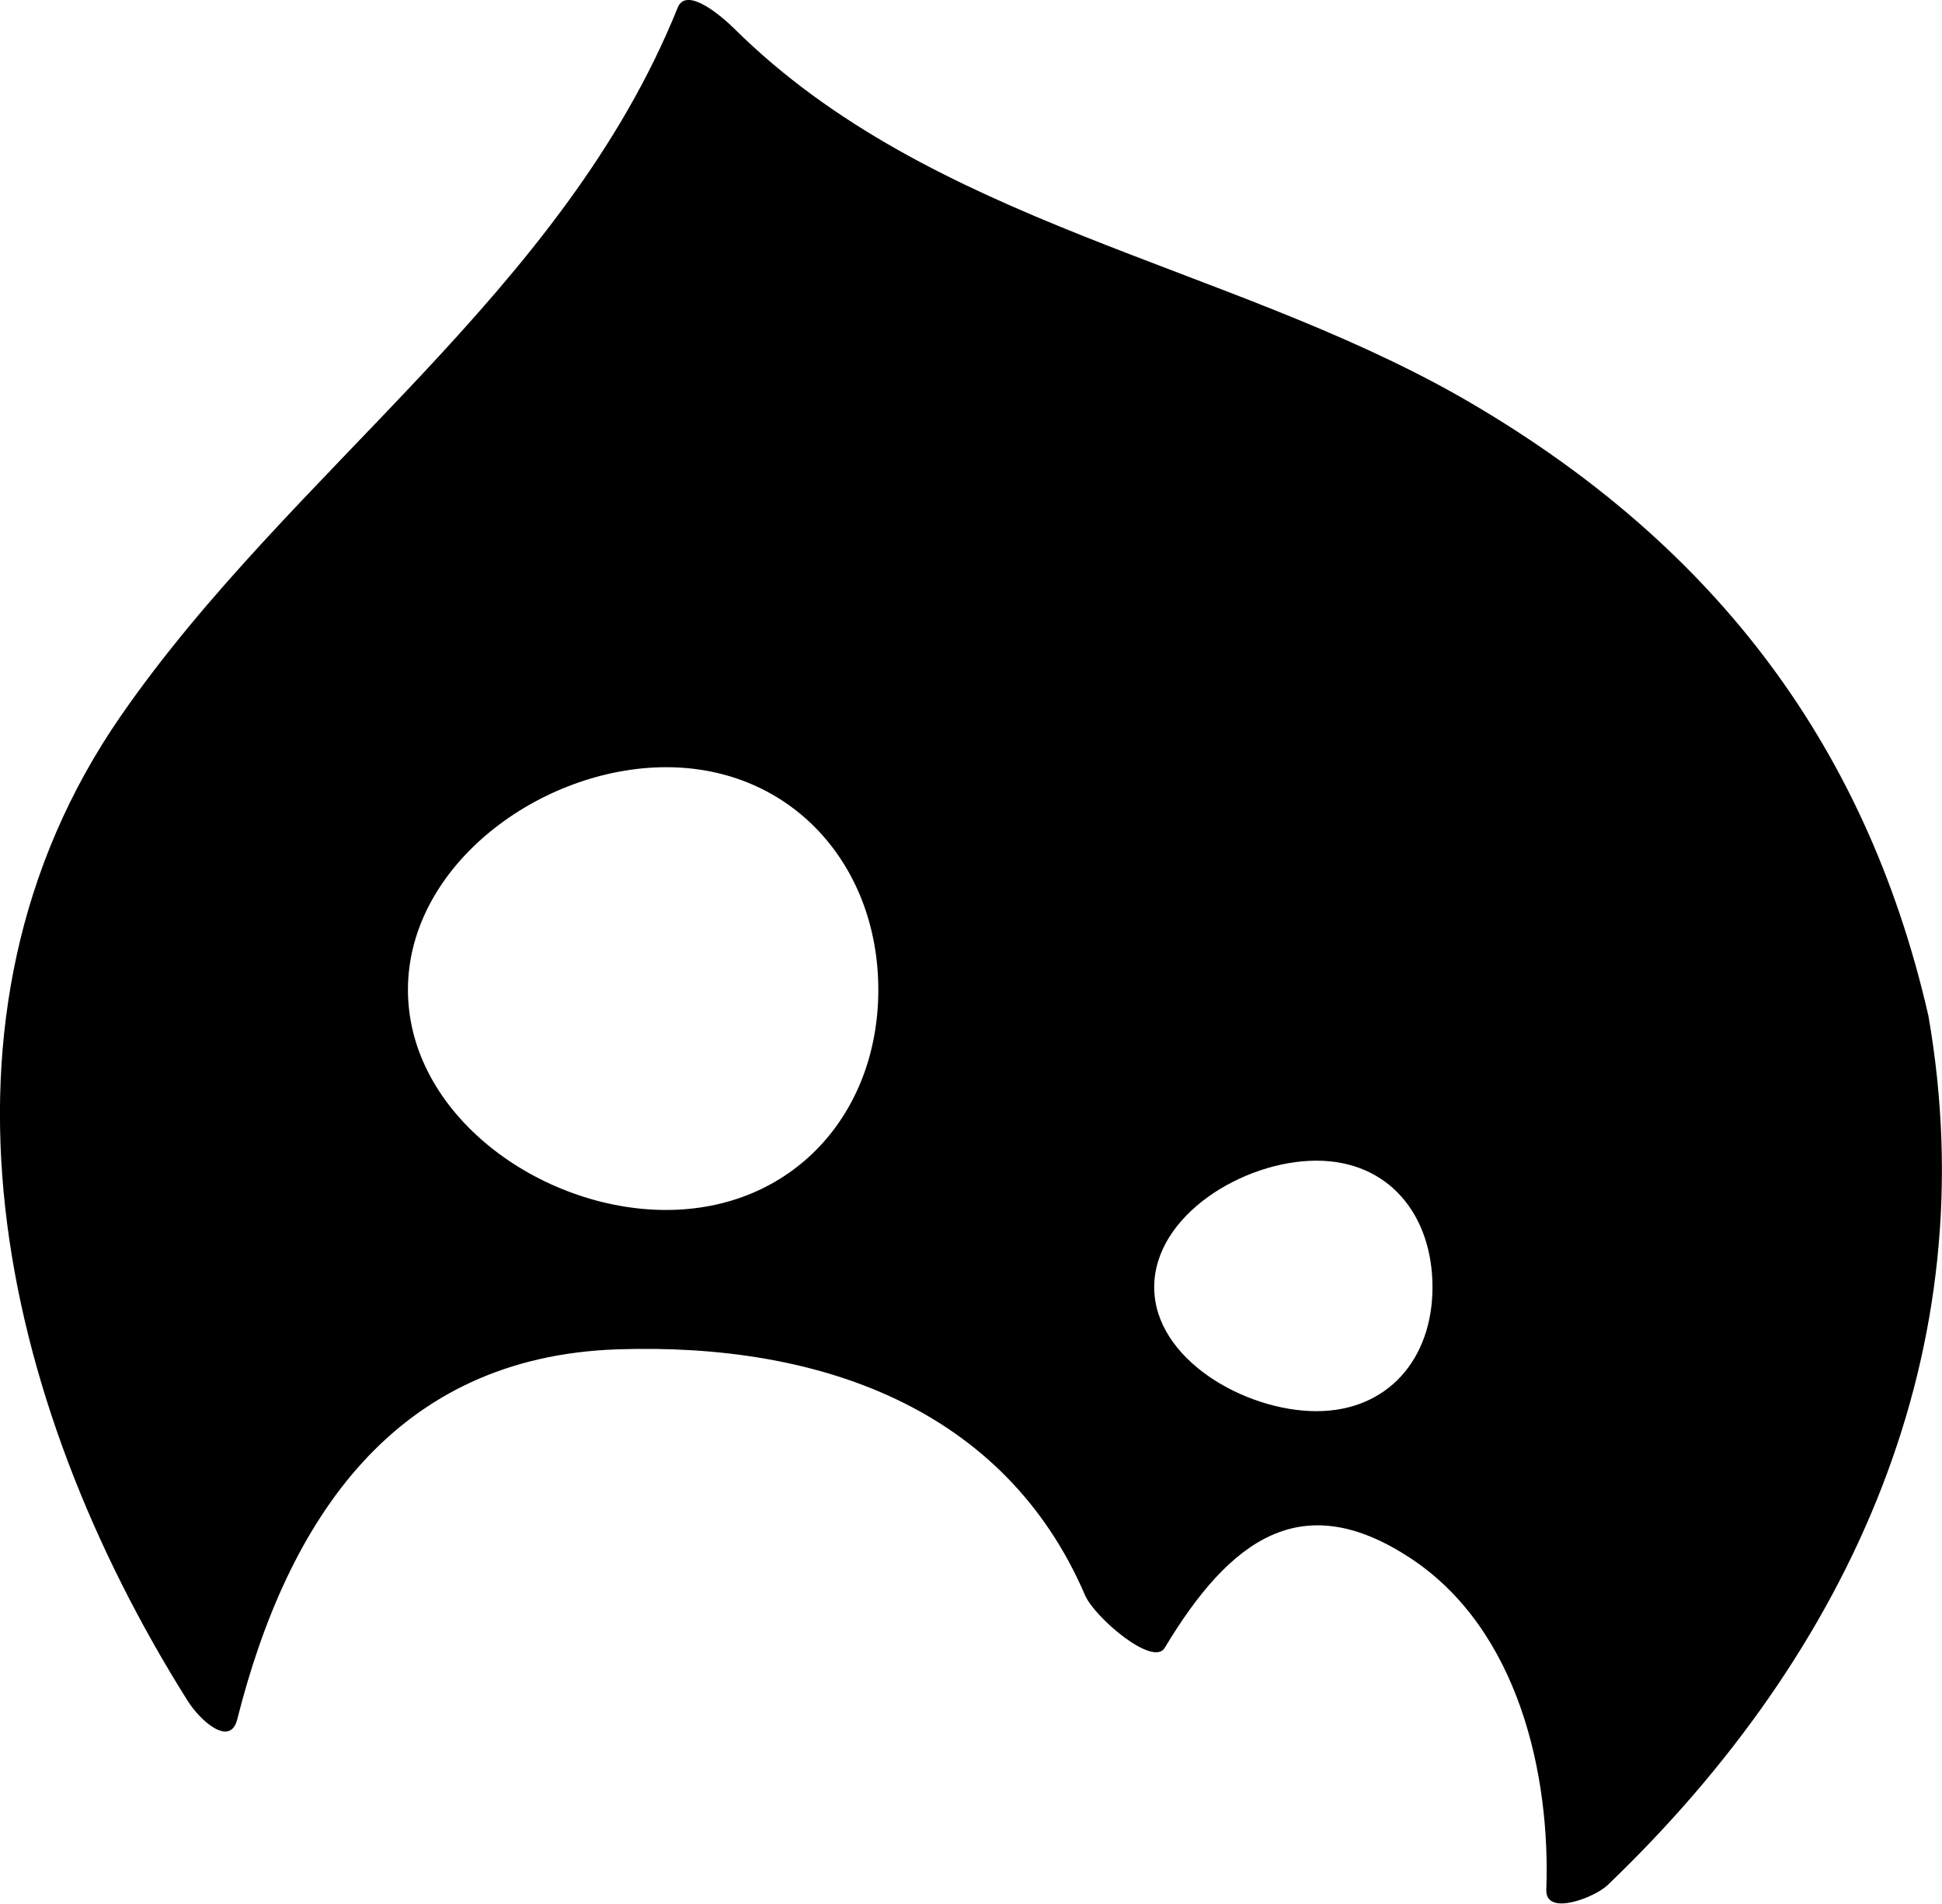
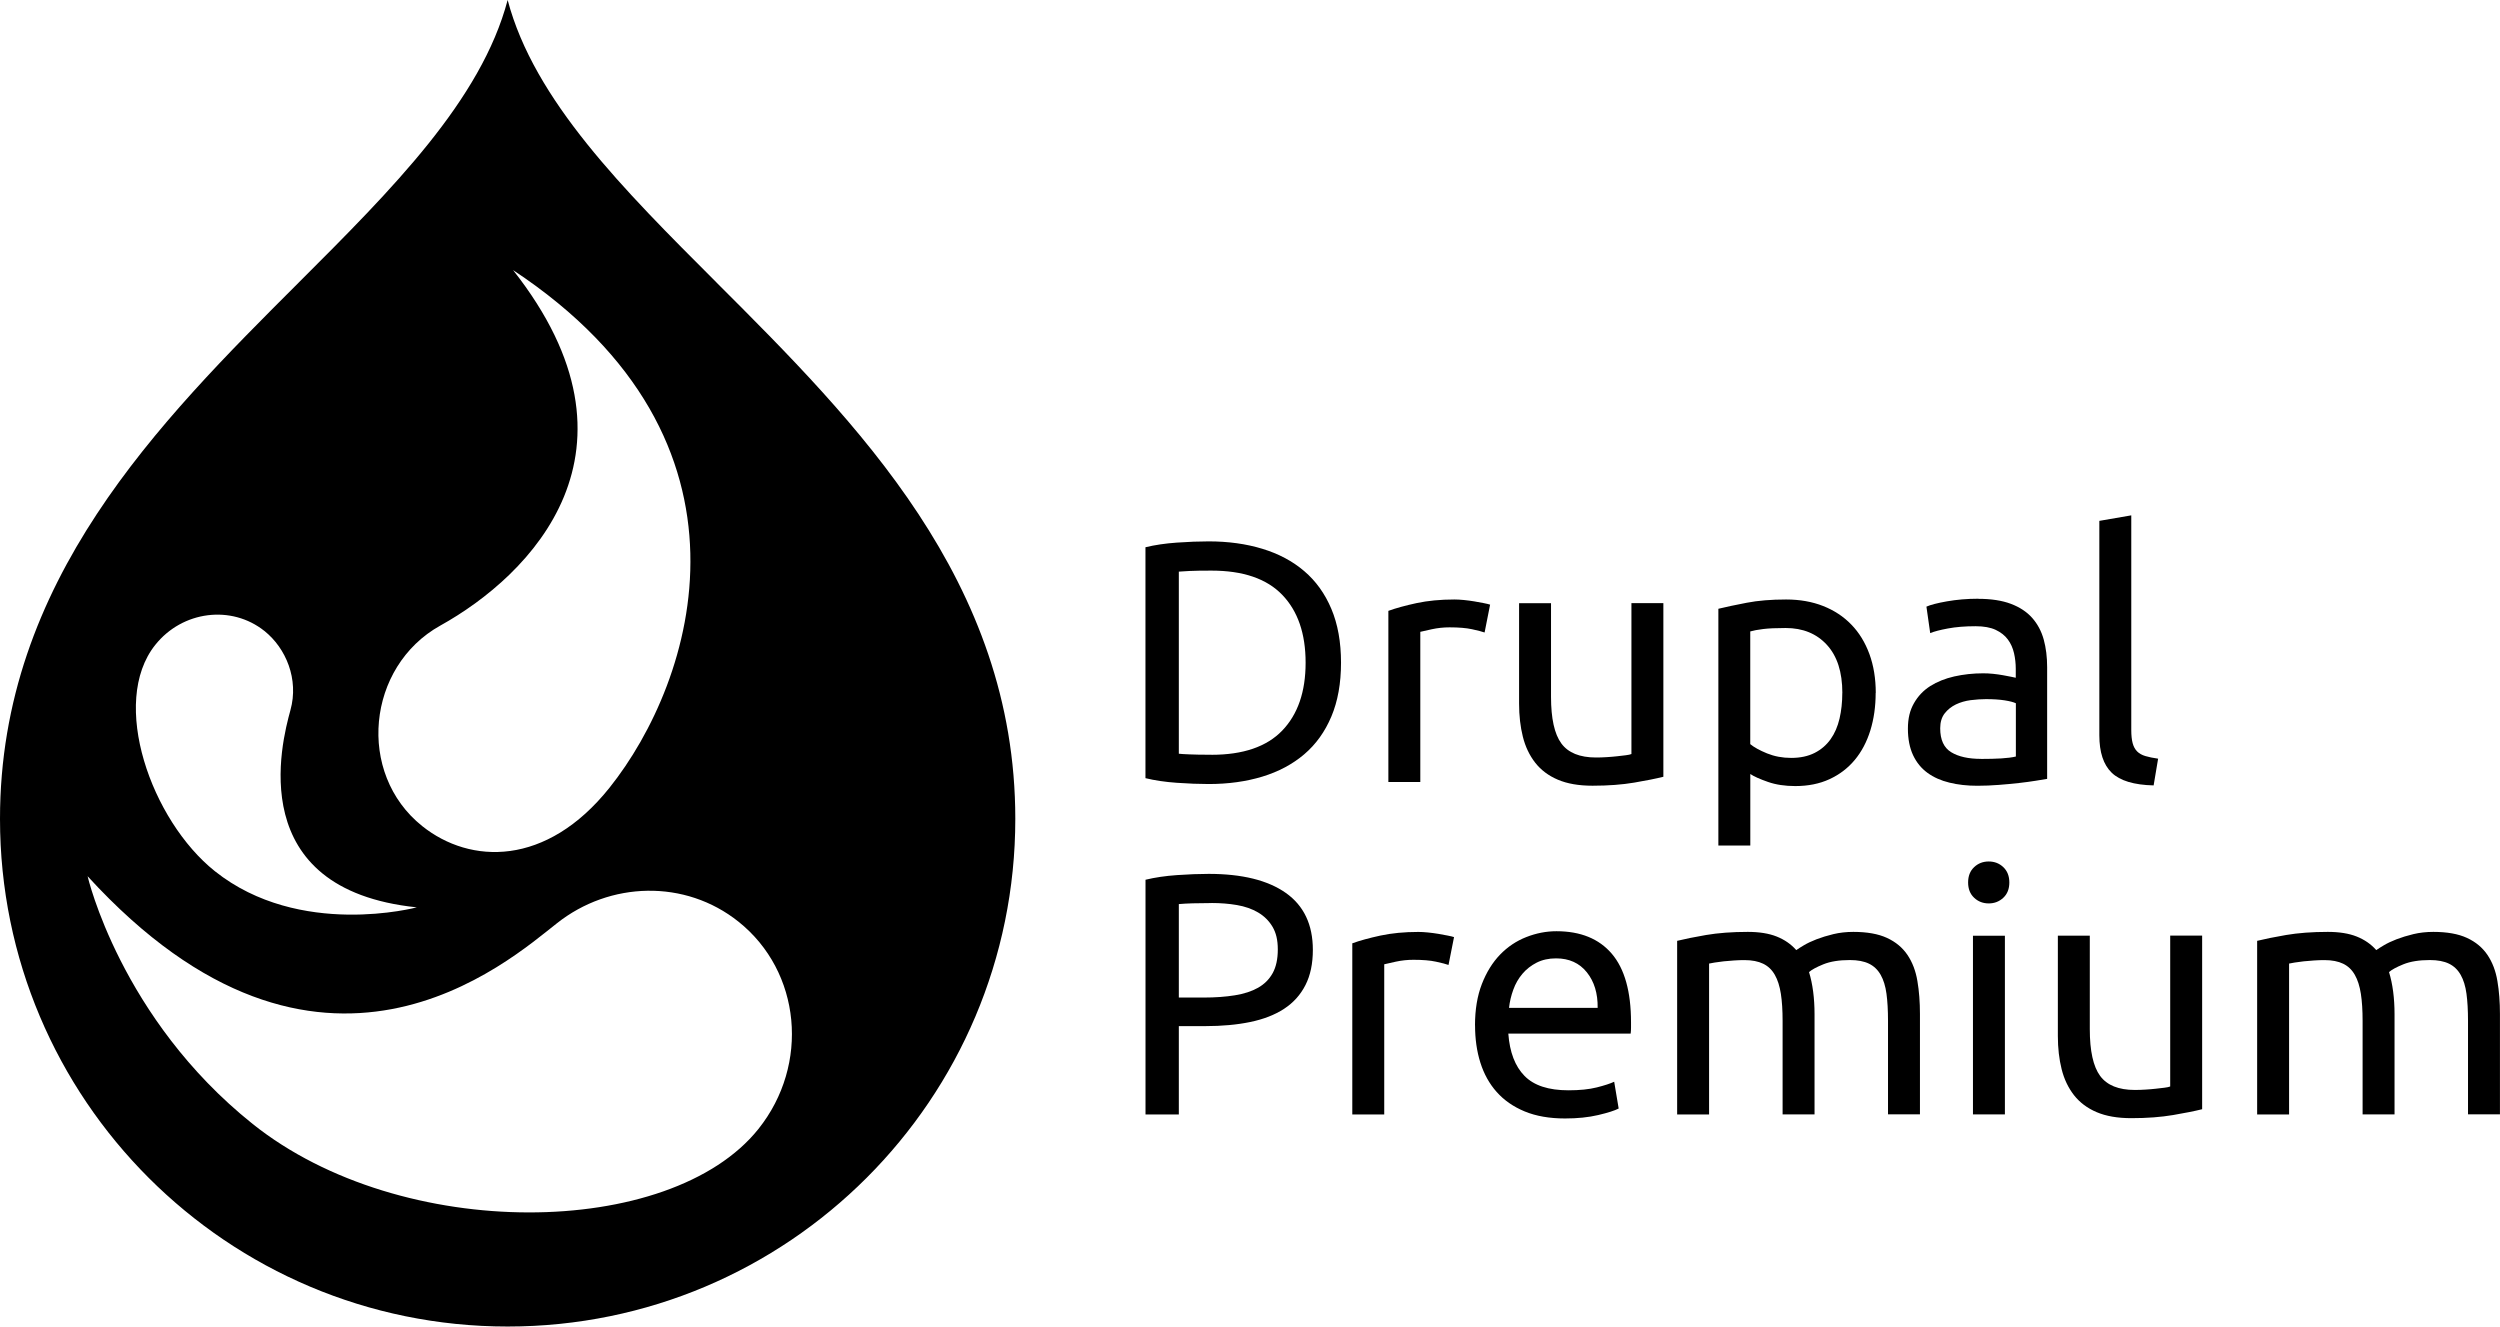
- <svg xmlns="http://www.w3.org/2000/svg" viewBox="0 0 130.01 127.42">
-   <g id="Lag_2" data-name="Lag 2">
-     <g id="Lag_1-2" data-name="Lag 1">
-       <path d="M129.1,68c-4.26-18.62-14.86-32-31.37-41.45C82,17.62,62.36,15,49.17,1.93c-.88-.87-3.22-2.87-3.8-1.42C37.66,19.65,19.53,31.39,8.08,47.94c-13.92,20.13-8.17,45.79,4.47,65.9.87,1.39,2.86,3.12,3.33,1.27,3.38-13.4,10.55-24.29,25.48-24.78,13.53-.45,25.9,3.95,31.28,16.46.64,1.49,4.55,4.82,5.33,3.53,4.4-7.33,9.21-10.79,16.47-6s9.36,14.54,9.08,22.18c-.07,1.82,3.23.53,4.1-.3C124,110.51,133,90.36,129.1,68ZM95.9,86.17c0,4.81-3,8.3-7.77,8.3S77.27,91,77.27,86.17s6-8.47,10.86-8.47S95.9,81.35,95.9,86.17ZM58.8,66.26C58.8,74.62,53,81,44.59,81S27.31,74.62,27.31,66.26s8.92-14.9,17.29-14.9S58.8,57.89,58.8,66.26Z" />
-     </g>
+ <svg xmlns="http://www.w3.org/2000/svg" id="Layer_1" data-name="Layer 1" viewBox="0 0 490 260">
+   <path d="m140.45,55.38h0C122.15,37.09,104.69,19.66,99.5,0c-5.2,19.66-22.65,37.09-40.95,55.38C31.11,82.8,0,113.88,0,160.5c0,54.95,44.55,99.5,99.5,99.5s99.5-44.55,99.5-99.5c0-46.61-31.11-77.69-58.56-105.12Zm-54.16,67.24c17.7-9.82,42.18-34.3,14.27-69.68,50.75,33.55,35.6,80.56,18.9,101.46-12.37,15.49-27.28,15.04-36.7,7.52-12.96-10.35-10.85-31.29,3.53-39.3Zm-55.86,3.78c5.33-6.68,14.93-7.9,21.41-2.72,4.19,3.35,6.78,9.43,5.08,15.53-1.75,6.36-9.25,35.11,24.77,38.63h0s-22.95,6.16-39.58-7.09c-12.47-9.95-20.67-33.08-11.68-44.35Zm118.22,94.88c-17.24,21.59-69.9,22.35-99.12-.98-25.93-20.71-32.36-48.56-32.36-48.56,45.59,49.87,82.65,16.52,91.99,9.22,10.36-8.21,25.11-8.68,35.6-.3,12.26,9.79,13.98,27.99,3.89,40.62Z" />
+   <g>
+     <path d="m262.84,129.89c0,4.04-.63,7.55-1.89,10.54-1.26,2.99-3.03,5.46-5.32,7.41-2.29,1.95-5.03,3.41-8.22,4.38-3.19.97-6.69,1.45-10.51,1.45-1.89,0-3.96-.08-6.23-.24-2.27-.16-4.32-.46-6.16-.91v-45.26c1.84-.45,3.89-.75,6.16-.91,2.27-.16,4.34-.24,6.23-.24,3.82,0,7.32.48,10.51,1.45,3.19.97,5.93,2.42,8.22,4.38,2.29,1.95,4.06,4.42,5.32,7.41,1.26,2.99,1.89,6.5,1.89,10.54Zm-25.39,18.05c6.2,0,10.82-1.58,13.87-4.75,3.05-3.17,4.58-7.6,4.58-13.3s-1.53-10.14-4.58-13.3c-3.05-3.17-7.68-4.75-13.87-4.75-1.84,0-3.27.02-4.28.07-1.01.05-1.72.09-2.12.13v35.69c.4.05,1.11.09,2.12.13,1.01.05,2.44.07,4.28.07Z" />
+     <path d="m285.06,117.5c.54,0,1.16.03,1.85.1.7.07,1.38.16,2.05.27s1.29.23,1.85.34c.56.11.98.21,1.25.3l-1.08,5.46c-.49-.18-1.31-.39-2.46-.64-1.14-.25-2.62-.37-4.41-.37-1.17,0-2.32.12-3.47.37-1.14.25-1.9.42-2.26.51v29.43h-6.26v-33.54c1.48-.54,3.32-1.04,5.52-1.52,2.2-.47,4.67-.71,7.41-.71Z" />
+     <path d="m326.01,152.25c-1.44.36-3.33.74-5.69,1.14s-5.08.61-8.18.61c-2.69,0-4.96-.39-6.8-1.18-1.84-.78-3.32-1.9-4.44-3.33-1.12-1.44-1.93-3.13-2.42-5.09-.49-1.95-.74-4.12-.74-6.5v-19.67h6.26v18.32c0,4.27.67,7.32,2.02,9.16,1.35,1.84,3.61,2.76,6.8,2.76.67,0,1.37-.02,2.09-.07.72-.04,1.39-.1,2.02-.17.63-.07,1.2-.13,1.72-.2.52-.07.89-.14,1.11-.24v-29.57h6.26v34.01Z" />
+     <path d="m367.63,135.82c0,2.65-.35,5.1-1.04,7.34-.7,2.25-1.72,4.18-3.06,5.79-1.35,1.62-3,2.87-4.95,3.77-1.95.9-4.19,1.35-6.7,1.35-2.02,0-3.81-.27-5.35-.81-1.55-.54-2.71-1.05-3.47-1.55v14.01h-6.26v-46.4c1.48-.36,3.33-.75,5.56-1.18,2.22-.43,4.79-.64,7.71-.64,2.69,0,5.12.43,7.27,1.28s4,2.06,5.52,3.64c1.53,1.57,2.7,3.49,3.54,5.76.83,2.27,1.25,4.82,1.25,7.64Zm-6.53,0c0-4.09-1.01-7.23-3.03-9.43-2.02-2.2-4.71-3.3-8.08-3.3-1.89,0-3.36.07-4.41.2-1.06.13-1.9.29-2.53.47v22.09c.76.63,1.86,1.23,3.3,1.82,1.44.58,3.01.88,4.71.88,1.8,0,3.33-.33,4.61-.98,1.28-.65,2.32-1.55,3.13-2.69.81-1.14,1.39-2.49,1.75-4.04.36-1.55.54-3.22.54-5.02Z" />
+     <path d="m387.77,117.37c2.51,0,4.64.33,6.36.98,1.73.65,3.12,1.57,4.18,2.76,1.05,1.19,1.81,2.61,2.26,4.24.45,1.64.67,3.45.67,5.42v21.89c-.54.09-1.29.21-2.26.37-.97.16-2.05.3-3.27.44s-2.53.26-3.94.37c-1.41.11-2.82.17-4.21.17-1.98,0-3.79-.2-5.46-.61-1.66-.4-3.1-1.04-4.31-1.92-1.21-.88-2.15-2.03-2.83-3.47-.67-1.44-1.01-3.17-1.01-5.19s.39-3.59,1.18-4.98c.79-1.39,1.85-2.51,3.2-3.37,1.35-.85,2.92-1.48,4.71-1.89,1.8-.4,3.68-.61,5.66-.61.63,0,1.28.03,1.95.1.67.07,1.31.16,1.92.27s1.13.21,1.58.3c.45.09.76.16.94.2v-1.75c0-1.03-.11-2.05-.34-3.06-.23-1.01-.63-1.91-1.21-2.69-.58-.79-1.38-1.41-2.39-1.89-1.01-.47-2.32-.71-3.94-.71-2.07,0-3.87.15-5.42.44-1.55.29-2.71.59-3.47.91l-.74-5.19c.81-.36,2.16-.71,4.04-1.04s3.93-.51,6.13-.51Zm.54,31.38c1.48,0,2.79-.03,3.94-.1,1.14-.07,2.1-.19,2.86-.37v-10.44c-.45-.22-1.18-.41-2.19-.57-1.01-.16-2.23-.24-3.67-.24-.94,0-1.94.07-3,.2-1.06.14-2.02.42-2.9.84-.88.43-1.61,1.01-2.19,1.75-.58.74-.88,1.72-.88,2.93,0,2.25.72,3.81,2.15,4.68,1.44.88,3.39,1.31,5.86,1.31Z" />
+     <path d="m422.11,153.94c-3.86-.09-6.6-.92-8.22-2.49-1.62-1.57-2.42-4.02-2.42-7.34v-42.02l6.26-1.08v42.09c0,1.03.09,1.89.27,2.56.18.67.47,1.21.88,1.62.4.4.94.71,1.62.91.67.2,1.5.37,2.49.51l-.88,5.25Z" />
+   </g>
+   <g>
+     <path d="m236.91,171.28c6.55,0,11.59,1.25,15.12,3.74,3.52,2.49,5.29,6.21,5.29,11.15,0,2.69-.48,5-1.45,6.9-.97,1.91-2.36,3.46-4.18,4.65-1.82,1.19-4.03,2.05-6.63,2.59-2.6.54-5.55.81-8.82.81h-5.19v17.31h-6.53v-46c1.84-.45,3.89-.75,6.16-.91,2.27-.16,4.34-.24,6.23-.24Zm.54,5.72c-2.78,0-4.92.07-6.4.2v18.32h4.92c2.24,0,4.27-.15,6.06-.44,1.8-.29,3.31-.78,4.55-1.48,1.23-.7,2.19-1.65,2.86-2.86s1.01-2.76,1.01-4.65-.35-3.28-1.04-4.45c-.7-1.17-1.64-2.1-2.83-2.8-1.19-.7-2.57-1.18-4.14-1.45-1.57-.27-3.23-.4-4.98-.4Z" />
+     <path d="m277.99,182.66c.54,0,1.16.03,1.85.1.7.07,1.38.16,2.05.27s1.29.23,1.85.34c.56.11.98.21,1.25.3l-1.08,5.46c-.49-.18-1.31-.39-2.46-.64-1.14-.25-2.62-.37-4.41-.37-1.17,0-2.32.12-3.47.37-1.14.25-1.9.42-2.26.51v29.43h-6.26v-33.54c1.48-.54,3.32-1.04,5.52-1.52,2.2-.47,4.67-.71,7.41-.71Z" />
+     <path d="m289.1,200.98c0-3.1.45-5.8,1.35-8.12.9-2.31,2.09-4.23,3.57-5.76,1.48-1.53,3.19-2.67,5.12-3.43,1.93-.76,3.91-1.15,5.93-1.15,4.71,0,8.33,1.47,10.84,4.41,2.51,2.94,3.77,7.42,3.77,13.44v1.04c0,.43-.02.82-.07,1.18h-23.98c.27,3.64,1.32,6.4,3.17,8.28,1.84,1.89,4.71,2.83,8.62,2.83,2.2,0,4.05-.19,5.56-.57,1.5-.38,2.64-.75,3.4-1.11l.88,5.25c-.76.4-2.1.83-4.01,1.28-1.91.45-4.07.67-6.5.67-3.05,0-5.69-.46-7.91-1.38-2.22-.92-4.05-2.19-5.49-3.81-1.44-1.62-2.5-3.54-3.2-5.76-.7-2.22-1.04-4.66-1.04-7.31Zm24.04-3.44c.04-2.83-.66-5.15-2.12-6.97-1.46-1.82-3.47-2.73-6.03-2.73-1.44,0-2.71.28-3.81.84-1.1.56-2.03,1.29-2.79,2.19-.76.9-1.36,1.93-1.78,3.1-.43,1.17-.71,2.36-.84,3.57h17.38Z" />
+     <path d="m328.7,184.41c1.44-.36,3.33-.74,5.69-1.15,2.36-.4,5.08-.61,8.18-.61,2.24,0,4.13.3,5.66.91,1.53.61,2.81,1.49,3.84,2.66.31-.23.81-.54,1.48-.94s1.5-.8,2.49-1.18c.99-.38,2.09-.72,3.3-1.01,1.21-.29,2.51-.44,3.91-.44,2.69,0,4.89.39,6.6,1.18,1.71.79,3.04,1.9,4.01,3.33.97,1.44,1.62,3.14,1.95,5.12.34,1.98.5,4.13.5,6.46v19.67h-6.26v-18.32c0-2.06-.1-3.84-.3-5.32-.2-1.48-.58-2.72-1.14-3.7-.56-.99-1.32-1.72-2.29-2.19-.97-.47-2.21-.71-3.74-.71-2.11,0-3.85.28-5.22.84-1.37.56-2.3,1.07-2.79,1.52.36,1.17.63,2.45.81,3.84.18,1.39.27,2.85.27,4.38v19.67h-6.26v-18.32c0-2.06-.11-3.84-.34-5.32-.23-1.48-.62-2.72-1.18-3.7-.56-.99-1.32-1.72-2.29-2.19-.97-.47-2.19-.71-3.67-.71-.63,0-1.3.02-2.02.07-.72.05-1.4.1-2.05.17-.65.07-1.25.15-1.78.24-.54.09-.9.16-1.08.2v29.57h-6.26v-34.01Z" />
+     <path d="m389.79,177.07c-1.12,0-2.08-.37-2.86-1.11-.79-.74-1.18-1.74-1.18-3s.39-2.26,1.18-3c.78-.74,1.74-1.11,2.86-1.11s2.08.37,2.86,1.11c.78.74,1.18,1.74,1.18,3s-.39,2.26-1.18,3c-.79.74-1.74,1.11-2.86,1.11Zm3.17,41.35h-6.26v-35.02h6.26v35.02Z" />
+     <path d="m431.61,217.41c-1.44.36-3.33.74-5.69,1.14s-5.08.61-8.18.61c-2.69,0-4.96-.39-6.8-1.18-1.84-.78-3.32-1.9-4.44-3.33-1.12-1.44-1.93-3.13-2.42-5.09-.49-1.95-.74-4.12-.74-6.5v-19.67h6.26v18.32c0,4.27.67,7.32,2.02,9.16,1.35,1.84,3.61,2.76,6.8,2.76.67,0,1.37-.02,2.09-.07.72-.04,1.39-.1,2.02-.17.63-.07,1.2-.13,1.72-.2.52-.07.89-.14,1.11-.24v-29.57h6.26v34.01Z" />
+     <path d="m442.38,184.41c1.44-.36,3.33-.74,5.69-1.15,2.36-.4,5.08-.61,8.18-.61,2.24,0,4.13.3,5.66.91,1.53.61,2.81,1.49,3.84,2.66.31-.23.81-.54,1.48-.94s1.5-.8,2.49-1.18c.99-.38,2.09-.72,3.3-1.01,1.21-.29,2.51-.44,3.91-.44,2.69,0,4.89.39,6.6,1.18,1.71.79,3.04,1.9,4.01,3.33.97,1.44,1.62,3.14,1.95,5.12.34,1.98.5,4.13.5,6.46v19.67h-6.26v-18.32c0-2.06-.1-3.84-.3-5.32-.2-1.48-.58-2.72-1.14-3.7-.56-.99-1.32-1.72-2.29-2.19-.97-.47-2.21-.71-3.74-.71-2.11,0-3.85.28-5.22.84-1.37.56-2.3,1.07-2.79,1.52.36,1.17.63,2.45.81,3.84.18,1.39.27,2.85.27,4.38v19.67h-6.26v-18.32c0-2.06-.11-3.84-.34-5.32-.23-1.48-.62-2.72-1.18-3.7-.56-.99-1.32-1.72-2.29-2.19-.97-.47-2.19-.71-3.67-.71-.63,0-1.3.02-2.02.07-.72.05-1.4.1-2.05.17-.65.07-1.25.15-1.78.24-.54.09-.9.16-1.08.2v29.57h-6.26v-34.01Z" />
  </g>
</svg>
